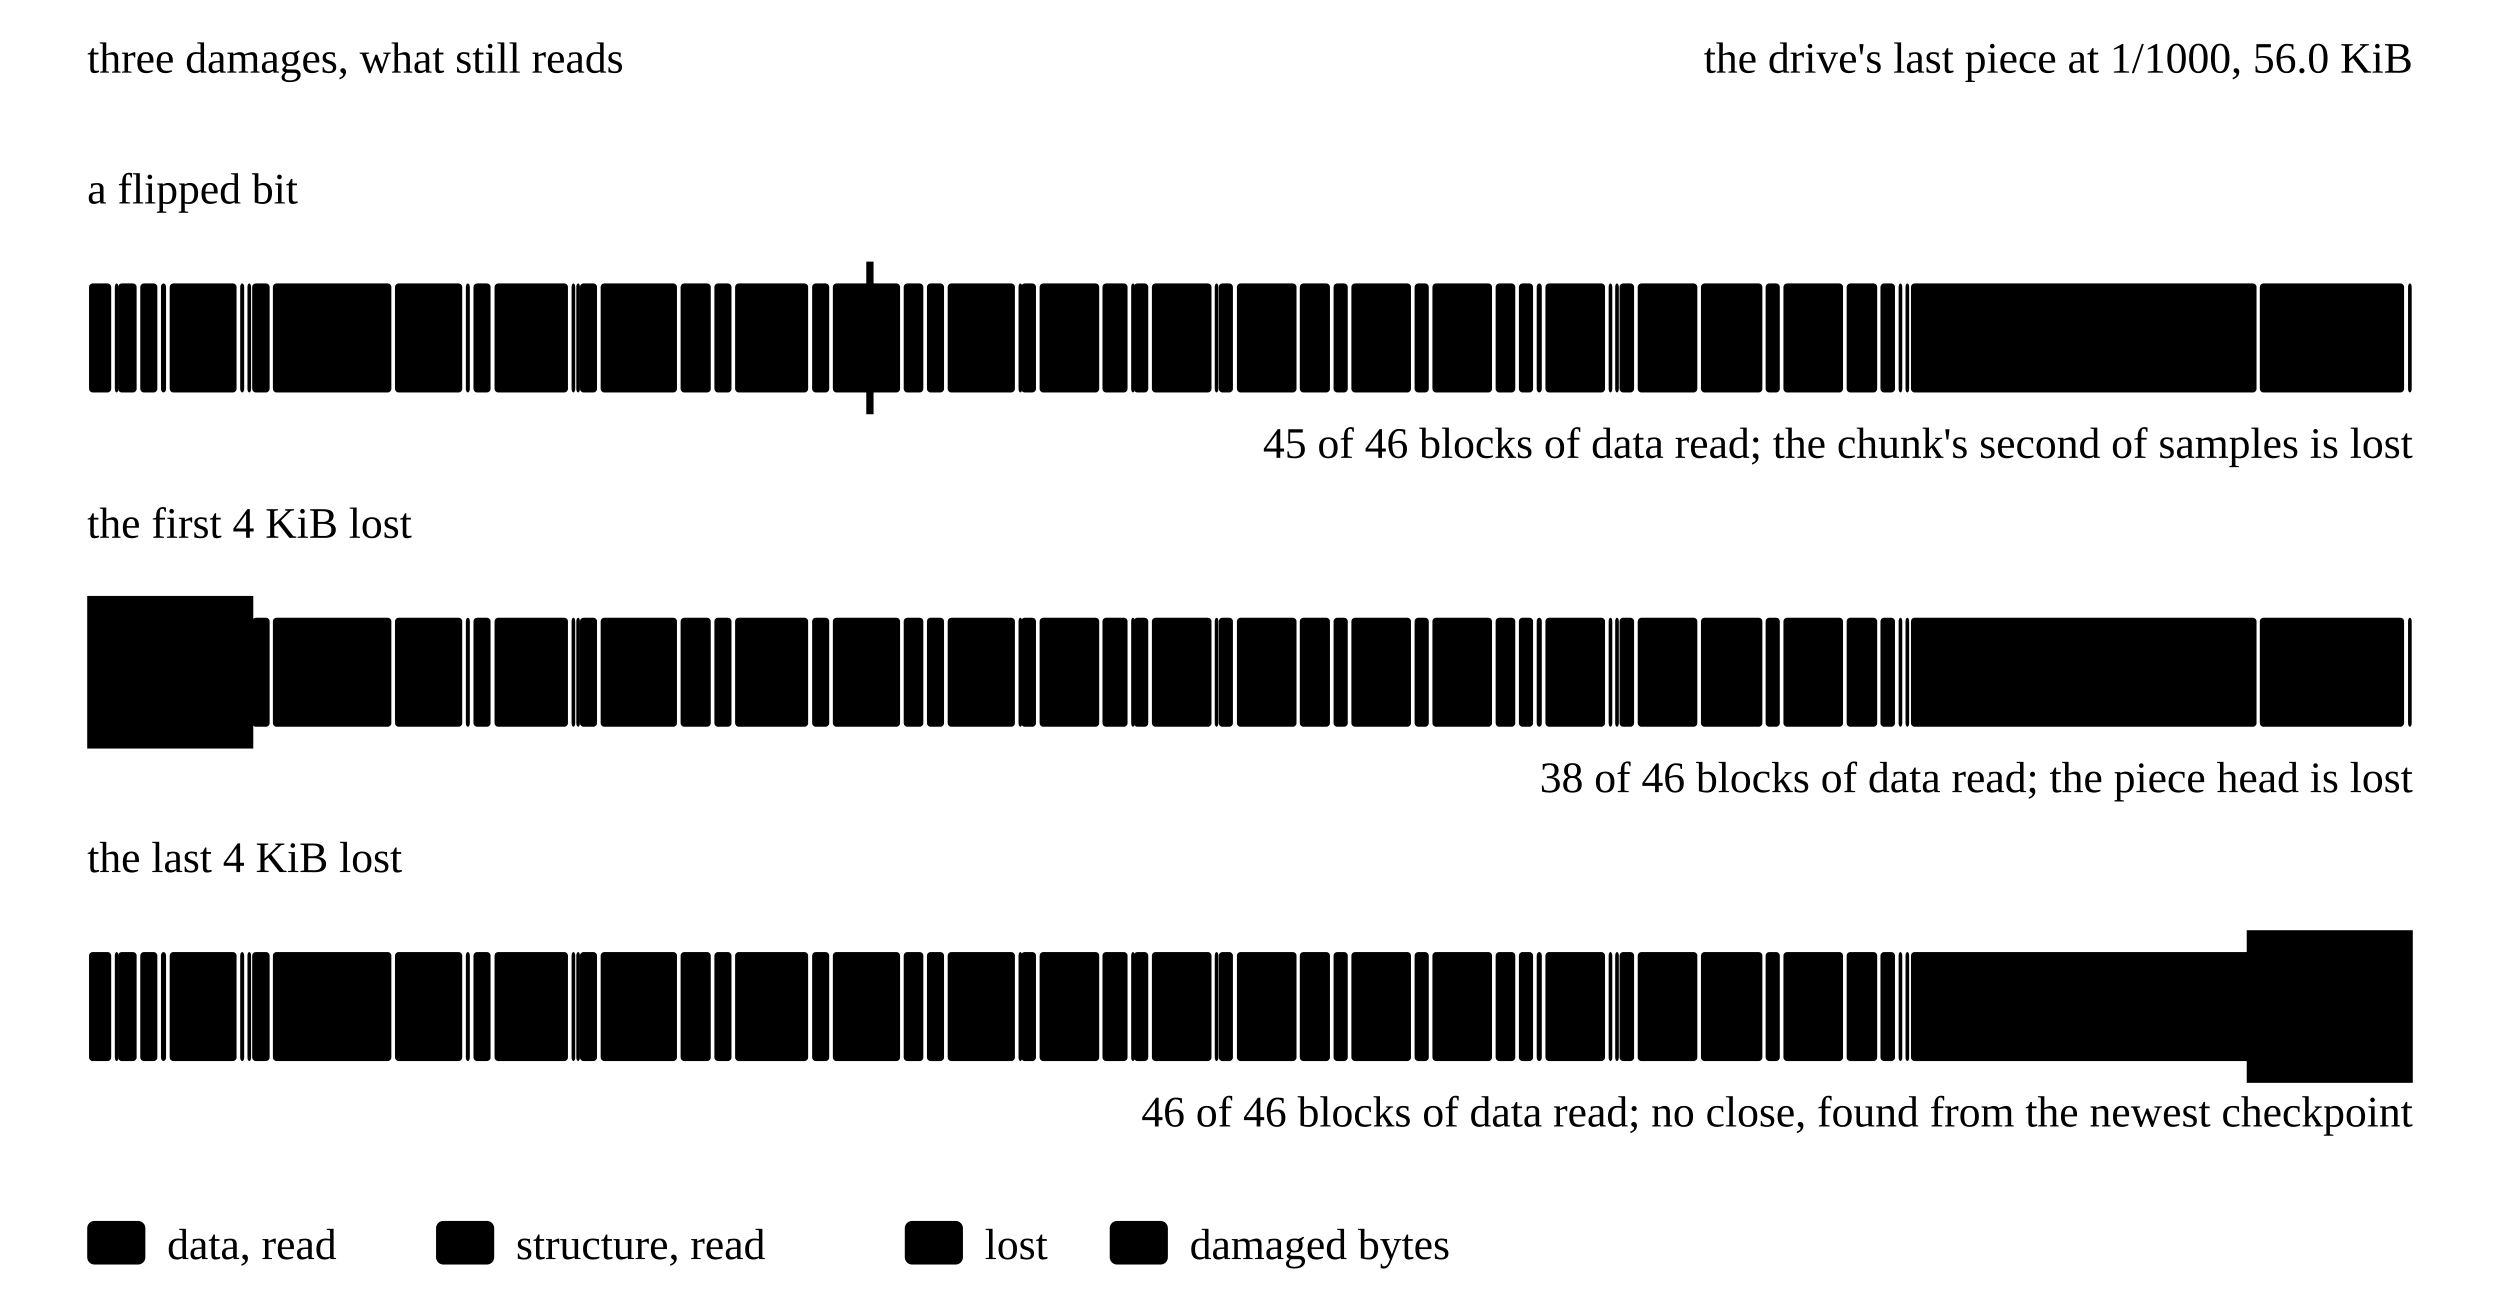
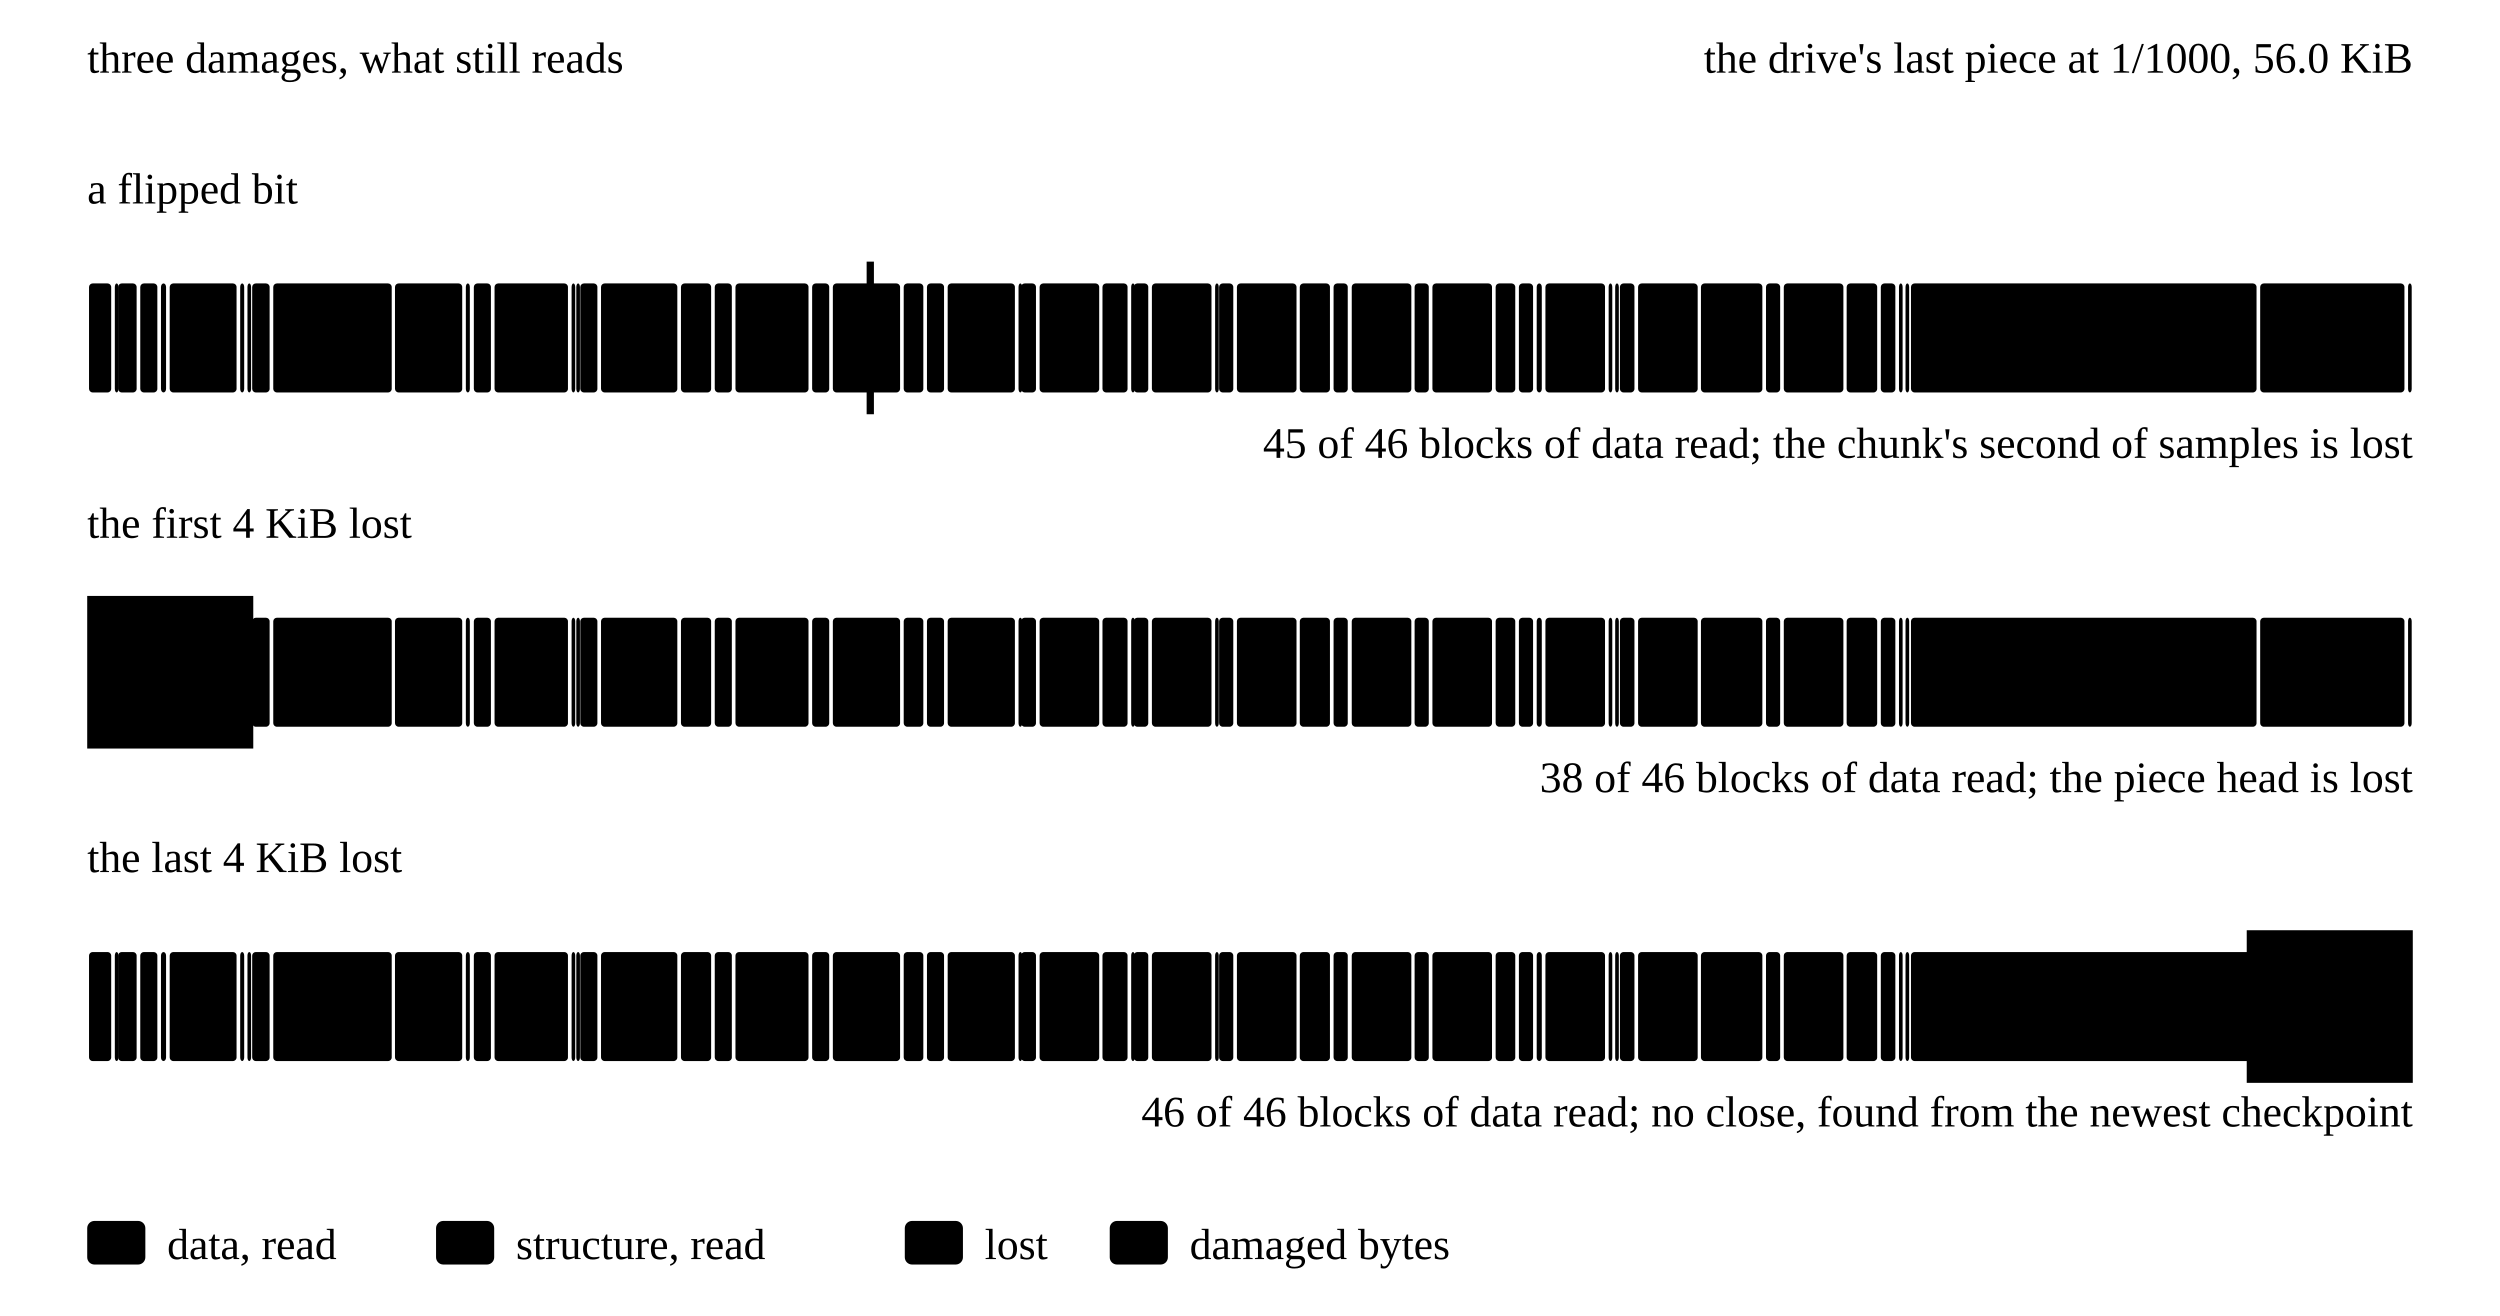
<svg xmlns="http://www.w3.org/2000/svg" class="ww-svg" viewBox="0 0 688 362" width="688" height="362" role="img" aria-label="The drive's last piece three times, each with one damage: a flipped bit costs one chunk; the first 4 KiB lost cost the blocks in them; the last 4 KiB lost cost the tail and the close, and the reader finds the blocks from the newest checkpoint">
  <text x="24.0" y="20.0" text-anchor="start" class="strong">three damages, what still reads</text>
  <text x="664.0" y="20.0" text-anchor="end" class="soft small">the drive's last piece at 1/1000, 56.0 KiB</text>
  <text x="24.0" y="56.0" text-anchor="start" class="small strong">a flipped bit</text>
  <rect x="24.5" y="78.0" width="6.1" height="30.0" rx="1" class="tint-green" />
  <rect x="31.6" y="78.0" width="1.0" height="30.0" rx="1" class="tint-purple" />
  <rect x="32.5" y="78.0" width="5.1" height="30.0" rx="1" class="tint-purple" />
  <rect x="38.6" y="78.0" width="4.7" height="30.0" rx="1" class="tint-blue" />
  <rect x="44.3" y="78.0" width="1.4" height="30.0" rx="1" class="tint-purple" />
  <rect x="46.7" y="78.0" width="18.4" height="30.0" rx="1" class="tint-blue" />
  <rect x="66.1" y="78.0" width="1.1" height="30.0" rx="1" class="tint-purple" />
  <rect x="68.1" y="78.0" width="1.0" height="30.0" rx="1" class="tint-purple" />
  <rect x="69.4" y="78.0" width="4.8" height="30.0" rx="1" class="tint-blue" />
-   <rect x="75.1" y="78.0" width="32.6" height="30.0" rx="1" class="tint-amber" />
+   <rect x="75.2" y="78.0" width="32.6" height="30.0" rx="1" class="tint-amber" />
  <rect x="108.7" y="78.0" width="18.5" height="30.0" rx="1" class="tint-blue" />
  <rect x="128.2" y="78.0" width="1.1" height="30.0" rx="1" class="tint-amber" />
-   <rect x="130.3" y="78.0" width="4.7" height="30.0" rx="1" class="tint-blue" />
+   <rect x="130.4" y="78.0" width="4.7" height="30.0" rx="1" class="tint-blue" />
  <rect x="136.1" y="78.0" width="20.2" height="30.0" rx="1" class="tint-blue" />
  <rect x="157.3" y="78.0" width="1.0" height="30.0" rx="1" class="tint-purple" />
  <rect x="158.6" y="78.0" width="1.0" height="30.0" rx="1" class="tint-blue" />
-   <rect x="159.6" y="78.0" width="4.7" height="30.0" rx="1" class="tint-blue" />
-   <rect x="165.3" y="78.0" width="21.0" height="30.0" rx="1" class="tint-blue" />
-   <rect x="187.3" y="78.0" width="8.3" height="30.0" rx="1" class="tint-amber" />
-   <rect x="196.6" y="78.0" width="4.7" height="30.0" rx="1" class="tint-blue" />
-   <rect x="202.3" y="78.0" width="20.1" height="30.0" rx="1" class="tint-blue" />
+   <rect x="159.7" y="78.0" width="4.7" height="30.0" rx="1" class="tint-blue" />
+   <rect x="165.4" y="78.0" width="21.0" height="30.0" rx="1" class="tint-blue" />
+   <rect x="187.4" y="78.0" width="8.3" height="30.0" rx="1" class="tint-amber" />
+   <rect x="196.7" y="78.0" width="4.7" height="30.0" rx="1" class="tint-blue" />
+   <rect x="202.4" y="78.0" width="20.1" height="30.0" rx="1" class="tint-blue" />
  <rect x="223.5" y="78.0" width="4.7" height="30.0" rx="1" class="tint-blue" />
  <rect x="229.2" y="78.0" width="18.5" height="30.0" rx="1" class="faint" />
  <rect x="248.7" y="78.0" width="5.4" height="30.0" rx="1" class="tint-amber" />
  <rect x="255.1" y="78.0" width="4.7" height="30.0" rx="1" class="tint-blue" />
  <rect x="260.8" y="78.0" width="18.5" height="30.0" rx="1" class="tint-blue" />
  <rect x="280.3" y="78.0" width="1.0" height="30.0" rx="1" class="tint-purple" />
  <rect x="281.0" y="78.0" width="4.1" height="30.0" rx="1" class="tint-blue" />
  <rect x="286.1" y="78.0" width="16.4" height="30.0" rx="1" class="tint-blue" />
  <rect x="303.4" y="78.0" width="6.9" height="30.0" rx="1" class="tint-amber" />
  <rect x="311.3" y="78.0" width="1.0" height="30.0" rx="1" class="tint-purple" />
  <rect x="312.0" y="78.0" width="4.0" height="30.0" rx="1" class="tint-blue" />
  <rect x="317.0" y="78.0" width="16.4" height="30.0" rx="1" class="tint-blue" />
-   <rect x="334.3" y="78.0" width="1.0" height="30.0" rx="1" class="tint-blue" />
-   <rect x="335.4" y="78.0" width="3.9" height="30.0" rx="1" class="tint-blue" />
+   <rect x="334.4" y="78.0" width="1.0" height="30.0" rx="1" class="tint-blue" />
+   <rect x="335.5" y="78.0" width="3.9" height="30.0" rx="1" class="tint-blue" />
  <rect x="340.4" y="78.0" width="16.4" height="30.0" rx="1" class="tint-blue" />
  <rect x="357.7" y="78.0" width="8.3" height="30.0" rx="1" class="tint-amber" />
  <rect x="367.0" y="78.0" width="3.9" height="30.0" rx="1" class="tint-blue" />
-   <rect x="371.9" y="78.0" width="16.4" height="30.0" rx="1" class="tint-blue" />
+   <rect x="372.0" y="78.0" width="16.4" height="30.0" rx="1" class="tint-blue" />
  <rect x="389.3" y="78.0" width="3.9" height="30.0" rx="1" class="tint-blue" />
  <rect x="394.2" y="78.0" width="16.4" height="30.0" rx="1" class="tint-blue" />
  <rect x="411.6" y="78.0" width="5.4" height="30.0" rx="1" class="tint-amber" />
  <rect x="418.0" y="78.0" width="3.9" height="30.0" rx="1" class="tint-blue" />
  <rect x="422.9" y="78.0" width="1.4" height="30.0" rx="1" class="tint-purple" />
  <rect x="425.3" y="78.0" width="16.4" height="30.0" rx="1" class="tint-blue" />
  <rect x="442.7" y="78.0" width="1.0" height="30.0" rx="1" class="tint-purple" />
  <rect x="444.5" y="78.0" width="1.0" height="30.0" rx="1" class="tint-purple" />
-   <rect x="445.7" y="78.0" width="4.0" height="30.0" rx="1" class="tint-blue" />
-   <rect x="450.7" y="78.0" width="16.4" height="30.0" rx="1" class="tint-blue" />
+   <rect x="445.8" y="78.0" width="4.0" height="30.0" rx="1" class="tint-blue" />
+   <rect x="450.8" y="78.0" width="16.4" height="30.0" rx="1" class="tint-blue" />
  <rect x="468.1" y="78.0" width="16.9" height="30.0" rx="1" class="tint-amber" />
-   <rect x="485.9" y="78.0" width="3.9" height="30.0" rx="1" class="tint-blue" />
-   <rect x="490.8" y="78.0" width="16.4" height="30.0" rx="1" class="tint-blue" />
+   <rect x="486.0" y="78.0" width="3.9" height="30.0" rx="1" class="tint-blue" />
+   <rect x="490.9" y="78.0" width="16.4" height="30.0" rx="1" class="tint-blue" />
  <rect x="508.2" y="78.0" width="8.4" height="30.0" rx="1" class="tint-teal" />
-   <rect x="517.5" y="78.0" width="4.0" height="30.0" rx="1" class="tint-amber" />
-   <rect x="522.5" y="78.0" width="1.0" height="30.0" rx="1" class="tint-teal" />
+   <rect x="517.6" y="78.0" width="4.0" height="30.0" rx="1" class="tint-amber" />
+   <rect x="522.6" y="78.0" width="1.0" height="30.0" rx="1" class="tint-teal" />
  <rect x="524.4" y="78.0" width="1.0" height="30.0" rx="1" class="tint-teal" />
  <rect x="525.9" y="78.0" width="95.1" height="30.0" rx="1" class="tint-green" />
-   <rect x="621.9" y="78.0" width="39.7" height="30.0" rx="1" class="tint-green" />
+   <rect x="622.0" y="78.0" width="39.7" height="30.0" rx="1" class="tint-green" />
  <rect x="662.7" y="78.0" width="1.0" height="30.0" rx="1" class="tint-green" />
-   <rect x="238.4" y="72.0" width="2.0" height="42.0" rx="0" class="tint-accent" />
-   <path d="M238.4 68.0 V114.0" class="accent-line" />
-   <text x="242.4" y="66.0" text-anchor="start" class="small accent" />
+   <rect x="238.5" y="72.0" width="2.0" height="42.0" rx="0" class="tint-accent" />
+   <path d="M238.5 68.0 V114.0" class="accent-line" />
+   <text x="242.5" y="66.0" text-anchor="start" class="small accent" />
  <text x="664.0" y="126.0" text-anchor="end" class="small">45 of 46 blocks of data read; the chunk's second of samples is lost</text>
  <text x="24.0" y="148.0" text-anchor="start" class="small strong">the first 4 KiB lost</text>
  <rect x="24.5" y="170.0" width="6.1" height="30.0" rx="1" class="faint" />
  <rect x="31.6" y="170.0" width="1.0" height="30.0" rx="1" class="faint" />
  <rect x="32.5" y="170.0" width="5.1" height="30.0" rx="1" class="faint" />
  <rect x="38.6" y="170.0" width="4.7" height="30.0" rx="1" class="faint" />
  <rect x="44.3" y="170.0" width="1.4" height="30.0" rx="1" class="faint" />
  <rect x="46.7" y="170.0" width="18.4" height="30.0" rx="1" class="faint" />
  <rect x="66.1" y="170.0" width="1.1" height="30.0" rx="1" class="faint" />
  <rect x="68.1" y="170.0" width="1.0" height="30.0" rx="1" class="faint" />
  <rect x="69.4" y="170.0" width="4.8" height="30.0" rx="1" class="faint" />
-   <rect x="75.1" y="170.0" width="32.6" height="30.0" rx="1" class="tint-amber" />
+   <rect x="75.2" y="170.0" width="32.6" height="30.0" rx="1" class="tint-amber" />
  <rect x="108.7" y="170.0" width="18.5" height="30.0" rx="1" class="tint-blue" />
  <rect x="128.2" y="170.0" width="1.1" height="30.0" rx="1" class="tint-amber" />
-   <rect x="130.3" y="170.0" width="4.7" height="30.0" rx="1" class="tint-blue" />
+   <rect x="130.4" y="170.0" width="4.7" height="30.0" rx="1" class="tint-blue" />
  <rect x="136.1" y="170.0" width="20.2" height="30.0" rx="1" class="tint-blue" />
  <rect x="157.3" y="170.0" width="1.0" height="30.0" rx="1" class="tint-purple" />
  <rect x="158.6" y="170.0" width="1.0" height="30.0" rx="1" class="tint-blue" />
-   <rect x="159.6" y="170.0" width="4.7" height="30.0" rx="1" class="tint-blue" />
-   <rect x="165.3" y="170.0" width="21.0" height="30.0" rx="1" class="tint-blue" />
-   <rect x="187.3" y="170.0" width="8.3" height="30.0" rx="1" class="tint-amber" />
-   <rect x="196.6" y="170.0" width="4.7" height="30.0" rx="1" class="tint-blue" />
-   <rect x="202.3" y="170.0" width="20.1" height="30.0" rx="1" class="tint-blue" />
+   <rect x="159.7" y="170.0" width="4.7" height="30.0" rx="1" class="tint-blue" />
+   <rect x="165.4" y="170.0" width="21.0" height="30.0" rx="1" class="tint-blue" />
+   <rect x="187.4" y="170.0" width="8.3" height="30.0" rx="1" class="tint-amber" />
+   <rect x="196.7" y="170.0" width="4.7" height="30.0" rx="1" class="tint-blue" />
+   <rect x="202.4" y="170.0" width="20.1" height="30.0" rx="1" class="tint-blue" />
  <rect x="223.5" y="170.0" width="4.7" height="30.0" rx="1" class="tint-blue" />
  <rect x="229.2" y="170.0" width="18.5" height="30.0" rx="1" class="tint-blue" />
  <rect x="248.7" y="170.0" width="5.4" height="30.0" rx="1" class="tint-amber" />
  <rect x="255.1" y="170.0" width="4.7" height="30.0" rx="1" class="tint-blue" />
  <rect x="260.8" y="170.0" width="18.5" height="30.0" rx="1" class="tint-blue" />
  <rect x="280.3" y="170.0" width="1.0" height="30.0" rx="1" class="tint-purple" />
  <rect x="281.0" y="170.0" width="4.1" height="30.0" rx="1" class="tint-blue" />
  <rect x="286.1" y="170.0" width="16.4" height="30.0" rx="1" class="tint-blue" />
  <rect x="303.4" y="170.0" width="6.9" height="30.0" rx="1" class="tint-amber" />
  <rect x="311.3" y="170.0" width="1.0" height="30.0" rx="1" class="tint-purple" />
  <rect x="312.0" y="170.0" width="4.0" height="30.0" rx="1" class="tint-blue" />
  <rect x="317.0" y="170.0" width="16.4" height="30.0" rx="1" class="tint-blue" />
-   <rect x="334.3" y="170.0" width="1.0" height="30.0" rx="1" class="tint-blue" />
-   <rect x="335.4" y="170.0" width="3.9" height="30.0" rx="1" class="tint-blue" />
+   <rect x="334.4" y="170.0" width="1.0" height="30.0" rx="1" class="tint-blue" />
+   <rect x="335.5" y="170.0" width="3.9" height="30.0" rx="1" class="tint-blue" />
  <rect x="340.4" y="170.0" width="16.4" height="30.0" rx="1" class="tint-blue" />
  <rect x="357.7" y="170.0" width="8.3" height="30.0" rx="1" class="tint-amber" />
  <rect x="367.0" y="170.0" width="3.9" height="30.0" rx="1" class="tint-blue" />
-   <rect x="371.9" y="170.0" width="16.4" height="30.0" rx="1" class="tint-blue" />
+   <rect x="372.0" y="170.0" width="16.4" height="30.0" rx="1" class="tint-blue" />
  <rect x="389.3" y="170.0" width="3.9" height="30.0" rx="1" class="tint-blue" />
  <rect x="394.2" y="170.0" width="16.4" height="30.0" rx="1" class="tint-blue" />
  <rect x="411.6" y="170.0" width="5.4" height="30.0" rx="1" class="tint-amber" />
  <rect x="418.0" y="170.0" width="3.9" height="30.0" rx="1" class="tint-blue" />
  <rect x="422.9" y="170.0" width="1.4" height="30.0" rx="1" class="tint-purple" />
  <rect x="425.3" y="170.0" width="16.4" height="30.0" rx="1" class="tint-blue" />
  <rect x="442.7" y="170.0" width="1.0" height="30.0" rx="1" class="tint-purple" />
  <rect x="444.5" y="170.0" width="1.0" height="30.0" rx="1" class="tint-purple" />
-   <rect x="445.7" y="170.0" width="4.0" height="30.0" rx="1" class="tint-blue" />
-   <rect x="450.7" y="170.0" width="16.4" height="30.0" rx="1" class="tint-blue" />
+   <rect x="445.8" y="170.0" width="4.0" height="30.0" rx="1" class="tint-blue" />
+   <rect x="450.8" y="170.0" width="16.4" height="30.0" rx="1" class="tint-blue" />
  <rect x="468.1" y="170.0" width="16.9" height="30.0" rx="1" class="tint-amber" />
-   <rect x="485.9" y="170.0" width="3.9" height="30.0" rx="1" class="tint-blue" />
-   <rect x="490.8" y="170.0" width="16.4" height="30.0" rx="1" class="tint-blue" />
+   <rect x="486.0" y="170.0" width="3.9" height="30.0" rx="1" class="tint-blue" />
+   <rect x="490.9" y="170.0" width="16.4" height="30.0" rx="1" class="tint-blue" />
  <rect x="508.2" y="170.0" width="8.4" height="30.0" rx="1" class="tint-teal" />
-   <rect x="517.5" y="170.0" width="4.0" height="30.0" rx="1" class="tint-amber" />
-   <rect x="522.5" y="170.0" width="1.0" height="30.0" rx="1" class="tint-teal" />
+   <rect x="517.6" y="170.0" width="4.0" height="30.0" rx="1" class="tint-amber" />
+   <rect x="522.6" y="170.0" width="1.0" height="30.0" rx="1" class="tint-teal" />
  <rect x="524.4" y="170.0" width="1.0" height="30.0" rx="1" class="tint-teal" />
  <rect x="525.9" y="170.0" width="95.1" height="30.0" rx="1" class="tint-green" />
-   <rect x="621.9" y="170.0" width="39.7" height="30.0" rx="1" class="tint-green" />
+   <rect x="622.0" y="170.0" width="39.7" height="30.0" rx="1" class="tint-green" />
  <rect x="662.7" y="170.0" width="1.0" height="30.0" rx="1" class="tint-green" />
  <rect x="24.0" y="164.0" width="45.7" height="42.0" rx="0" class="tint-accent" />
  <path d="M24.0 160.0 V206.0" class="accent-line" />
  <text x="28.0" y="158.0" text-anchor="start" class="small accent" />
  <text x="664.0" y="218.0" text-anchor="end" class="small">38 of 46 blocks of data read; the piece head is lost</text>
  <text x="24.0" y="240.0" text-anchor="start" class="small strong">the last 4 KiB lost</text>
  <rect x="24.5" y="262.0" width="6.1" height="30.0" rx="1" class="tint-green" />
  <rect x="31.6" y="262.0" width="1.0" height="30.0" rx="1" class="tint-purple" />
  <rect x="32.5" y="262.0" width="5.1" height="30.0" rx="1" class="tint-purple" />
  <rect x="38.6" y="262.0" width="4.7" height="30.0" rx="1" class="tint-blue" />
  <rect x="44.3" y="262.0" width="1.4" height="30.0" rx="1" class="tint-purple" />
  <rect x="46.7" y="262.0" width="18.4" height="30.0" rx="1" class="tint-blue" />
  <rect x="66.1" y="262.0" width="1.1" height="30.0" rx="1" class="tint-purple" />
  <rect x="68.1" y="262.0" width="1.0" height="30.0" rx="1" class="tint-purple" />
  <rect x="69.4" y="262.0" width="4.8" height="30.0" rx="1" class="tint-blue" />
-   <rect x="75.1" y="262.0" width="32.6" height="30.0" rx="1" class="tint-amber" />
+   <rect x="75.2" y="262.0" width="32.6" height="30.0" rx="1" class="tint-amber" />
  <rect x="108.7" y="262.0" width="18.5" height="30.0" rx="1" class="tint-blue" />
  <rect x="128.2" y="262.0" width="1.1" height="30.0" rx="1" class="tint-amber" />
-   <rect x="130.3" y="262.0" width="4.7" height="30.0" rx="1" class="tint-blue" />
+   <rect x="130.4" y="262.0" width="4.7" height="30.0" rx="1" class="tint-blue" />
  <rect x="136.1" y="262.0" width="20.2" height="30.0" rx="1" class="tint-blue" />
  <rect x="157.3" y="262.0" width="1.0" height="30.0" rx="1" class="tint-purple" />
  <rect x="158.6" y="262.0" width="1.0" height="30.0" rx="1" class="tint-blue" />
-   <rect x="159.6" y="262.0" width="4.7" height="30.0" rx="1" class="tint-blue" />
-   <rect x="165.3" y="262.0" width="21.0" height="30.0" rx="1" class="tint-blue" />
-   <rect x="187.3" y="262.0" width="8.3" height="30.0" rx="1" class="tint-amber" />
-   <rect x="196.6" y="262.0" width="4.7" height="30.0" rx="1" class="tint-blue" />
-   <rect x="202.3" y="262.0" width="20.1" height="30.0" rx="1" class="tint-blue" />
+   <rect x="159.7" y="262.0" width="4.7" height="30.0" rx="1" class="tint-blue" />
+   <rect x="165.4" y="262.0" width="21.0" height="30.0" rx="1" class="tint-blue" />
+   <rect x="187.4" y="262.0" width="8.3" height="30.0" rx="1" class="tint-amber" />
+   <rect x="196.7" y="262.0" width="4.7" height="30.0" rx="1" class="tint-blue" />
+   <rect x="202.4" y="262.0" width="20.1" height="30.0" rx="1" class="tint-blue" />
  <rect x="223.5" y="262.0" width="4.7" height="30.0" rx="1" class="tint-blue" />
  <rect x="229.2" y="262.0" width="18.5" height="30.0" rx="1" class="tint-blue" />
  <rect x="248.7" y="262.0" width="5.4" height="30.0" rx="1" class="tint-amber" />
  <rect x="255.1" y="262.0" width="4.7" height="30.0" rx="1" class="tint-blue" />
  <rect x="260.8" y="262.0" width="18.5" height="30.0" rx="1" class="tint-blue" />
  <rect x="280.3" y="262.0" width="1.0" height="30.0" rx="1" class="tint-purple" />
  <rect x="281.0" y="262.0" width="4.1" height="30.0" rx="1" class="tint-blue" />
  <rect x="286.1" y="262.0" width="16.4" height="30.0" rx="1" class="tint-blue" />
  <rect x="303.4" y="262.0" width="6.9" height="30.0" rx="1" class="tint-amber" />
  <rect x="311.3" y="262.0" width="1.0" height="30.0" rx="1" class="tint-purple" />
  <rect x="312.0" y="262.0" width="4.0" height="30.0" rx="1" class="tint-blue" />
  <rect x="317.0" y="262.0" width="16.4" height="30.0" rx="1" class="tint-blue" />
-   <rect x="334.3" y="262.0" width="1.0" height="30.0" rx="1" class="tint-blue" />
-   <rect x="335.4" y="262.0" width="3.9" height="30.0" rx="1" class="tint-blue" />
+   <rect x="334.4" y="262.0" width="1.0" height="30.0" rx="1" class="tint-blue" />
+   <rect x="335.5" y="262.0" width="3.9" height="30.0" rx="1" class="tint-blue" />
  <rect x="340.4" y="262.0" width="16.4" height="30.0" rx="1" class="tint-blue" />
  <rect x="357.7" y="262.0" width="8.3" height="30.0" rx="1" class="tint-amber" />
  <rect x="367.0" y="262.0" width="3.9" height="30.0" rx="1" class="tint-blue" />
-   <rect x="371.9" y="262.0" width="16.4" height="30.0" rx="1" class="tint-blue" />
+   <rect x="372.0" y="262.0" width="16.4" height="30.0" rx="1" class="tint-blue" />
  <rect x="389.3" y="262.0" width="3.9" height="30.0" rx="1" class="tint-blue" />
  <rect x="394.2" y="262.0" width="16.4" height="30.0" rx="1" class="tint-blue" />
  <rect x="411.6" y="262.0" width="5.4" height="30.0" rx="1" class="tint-amber" />
  <rect x="418.0" y="262.0" width="3.9" height="30.0" rx="1" class="tint-blue" />
  <rect x="422.9" y="262.0" width="1.4" height="30.0" rx="1" class="tint-purple" />
  <rect x="425.3" y="262.0" width="16.4" height="30.0" rx="1" class="tint-blue" />
  <rect x="442.7" y="262.0" width="1.0" height="30.0" rx="1" class="tint-purple" />
  <rect x="444.5" y="262.0" width="1.0" height="30.0" rx="1" class="tint-purple" />
-   <rect x="445.7" y="262.0" width="4.0" height="30.0" rx="1" class="tint-blue" />
-   <rect x="450.7" y="262.0" width="16.4" height="30.0" rx="1" class="tint-blue" />
+   <rect x="445.8" y="262.0" width="4.0" height="30.0" rx="1" class="tint-blue" />
+   <rect x="450.8" y="262.0" width="16.4" height="30.0" rx="1" class="tint-blue" />
  <rect x="468.1" y="262.0" width="16.9" height="30.0" rx="1" class="tint-amber" />
-   <rect x="485.9" y="262.0" width="3.9" height="30.0" rx="1" class="tint-blue" />
-   <rect x="490.8" y="262.0" width="16.4" height="30.0" rx="1" class="tint-blue" />
+   <rect x="486.0" y="262.0" width="3.9" height="30.0" rx="1" class="tint-blue" />
+   <rect x="490.9" y="262.0" width="16.4" height="30.0" rx="1" class="tint-blue" />
  <rect x="508.2" y="262.0" width="8.4" height="30.0" rx="1" class="tint-teal" />
-   <rect x="517.5" y="262.0" width="4.0" height="30.0" rx="1" class="tint-amber" />
-   <rect x="522.5" y="262.0" width="1.0" height="30.0" rx="1" class="tint-teal" />
+   <rect x="517.6" y="262.0" width="4.0" height="30.0" rx="1" class="tint-amber" />
+   <rect x="522.6" y="262.0" width="1.0" height="30.0" rx="1" class="tint-teal" />
  <rect x="524.4" y="262.0" width="1.0" height="30.0" rx="1" class="tint-teal" />
  <rect x="525.9" y="262.0" width="95.1" height="30.0" rx="1" class="faint" />
-   <rect x="621.9" y="262.0" width="39.7" height="30.0" rx="1" class="faint" />
+   <rect x="622.0" y="262.0" width="39.7" height="30.0" rx="1" class="faint" />
  <rect x="662.7" y="262.0" width="1.0" height="30.0" rx="1" class="faint" />
  <rect x="618.3" y="256.0" width="45.7" height="42.0" rx="0" class="tint-accent" />
  <path d="M618.3 252.0 V298.0" class="accent-line" />
  <text x="622.3" y="250.0" text-anchor="start" class="small accent" />
  <text x="664.0" y="310.0" text-anchor="end" class="small">46 of 46 blocks of data read; no close, found from the newest checkpoint</text>
  <rect x="24.0" y="336.0" width="16.0" height="12.0" rx="2" class="tint-blue" />
  <text x="46.0" y="346.5" text-anchor="start" class="small">data, read</text>
  <rect x="120.0" y="336.0" width="16.0" height="12.0" rx="2" class="tint-green" />
  <text x="142.0" y="346.5" text-anchor="start" class="small">structure, read</text>
  <rect x="249.0" y="336.0" width="16.0" height="12.0" rx="2" class="faint" />
  <text x="271.0" y="346.5" text-anchor="start" class="small">lost</text>
  <rect x="305.4" y="336.0" width="16.0" height="12.0" rx="2" class="tint-accent" />
  <text x="327.4" y="346.5" text-anchor="start" class="small">damaged bytes</text>
</svg>
